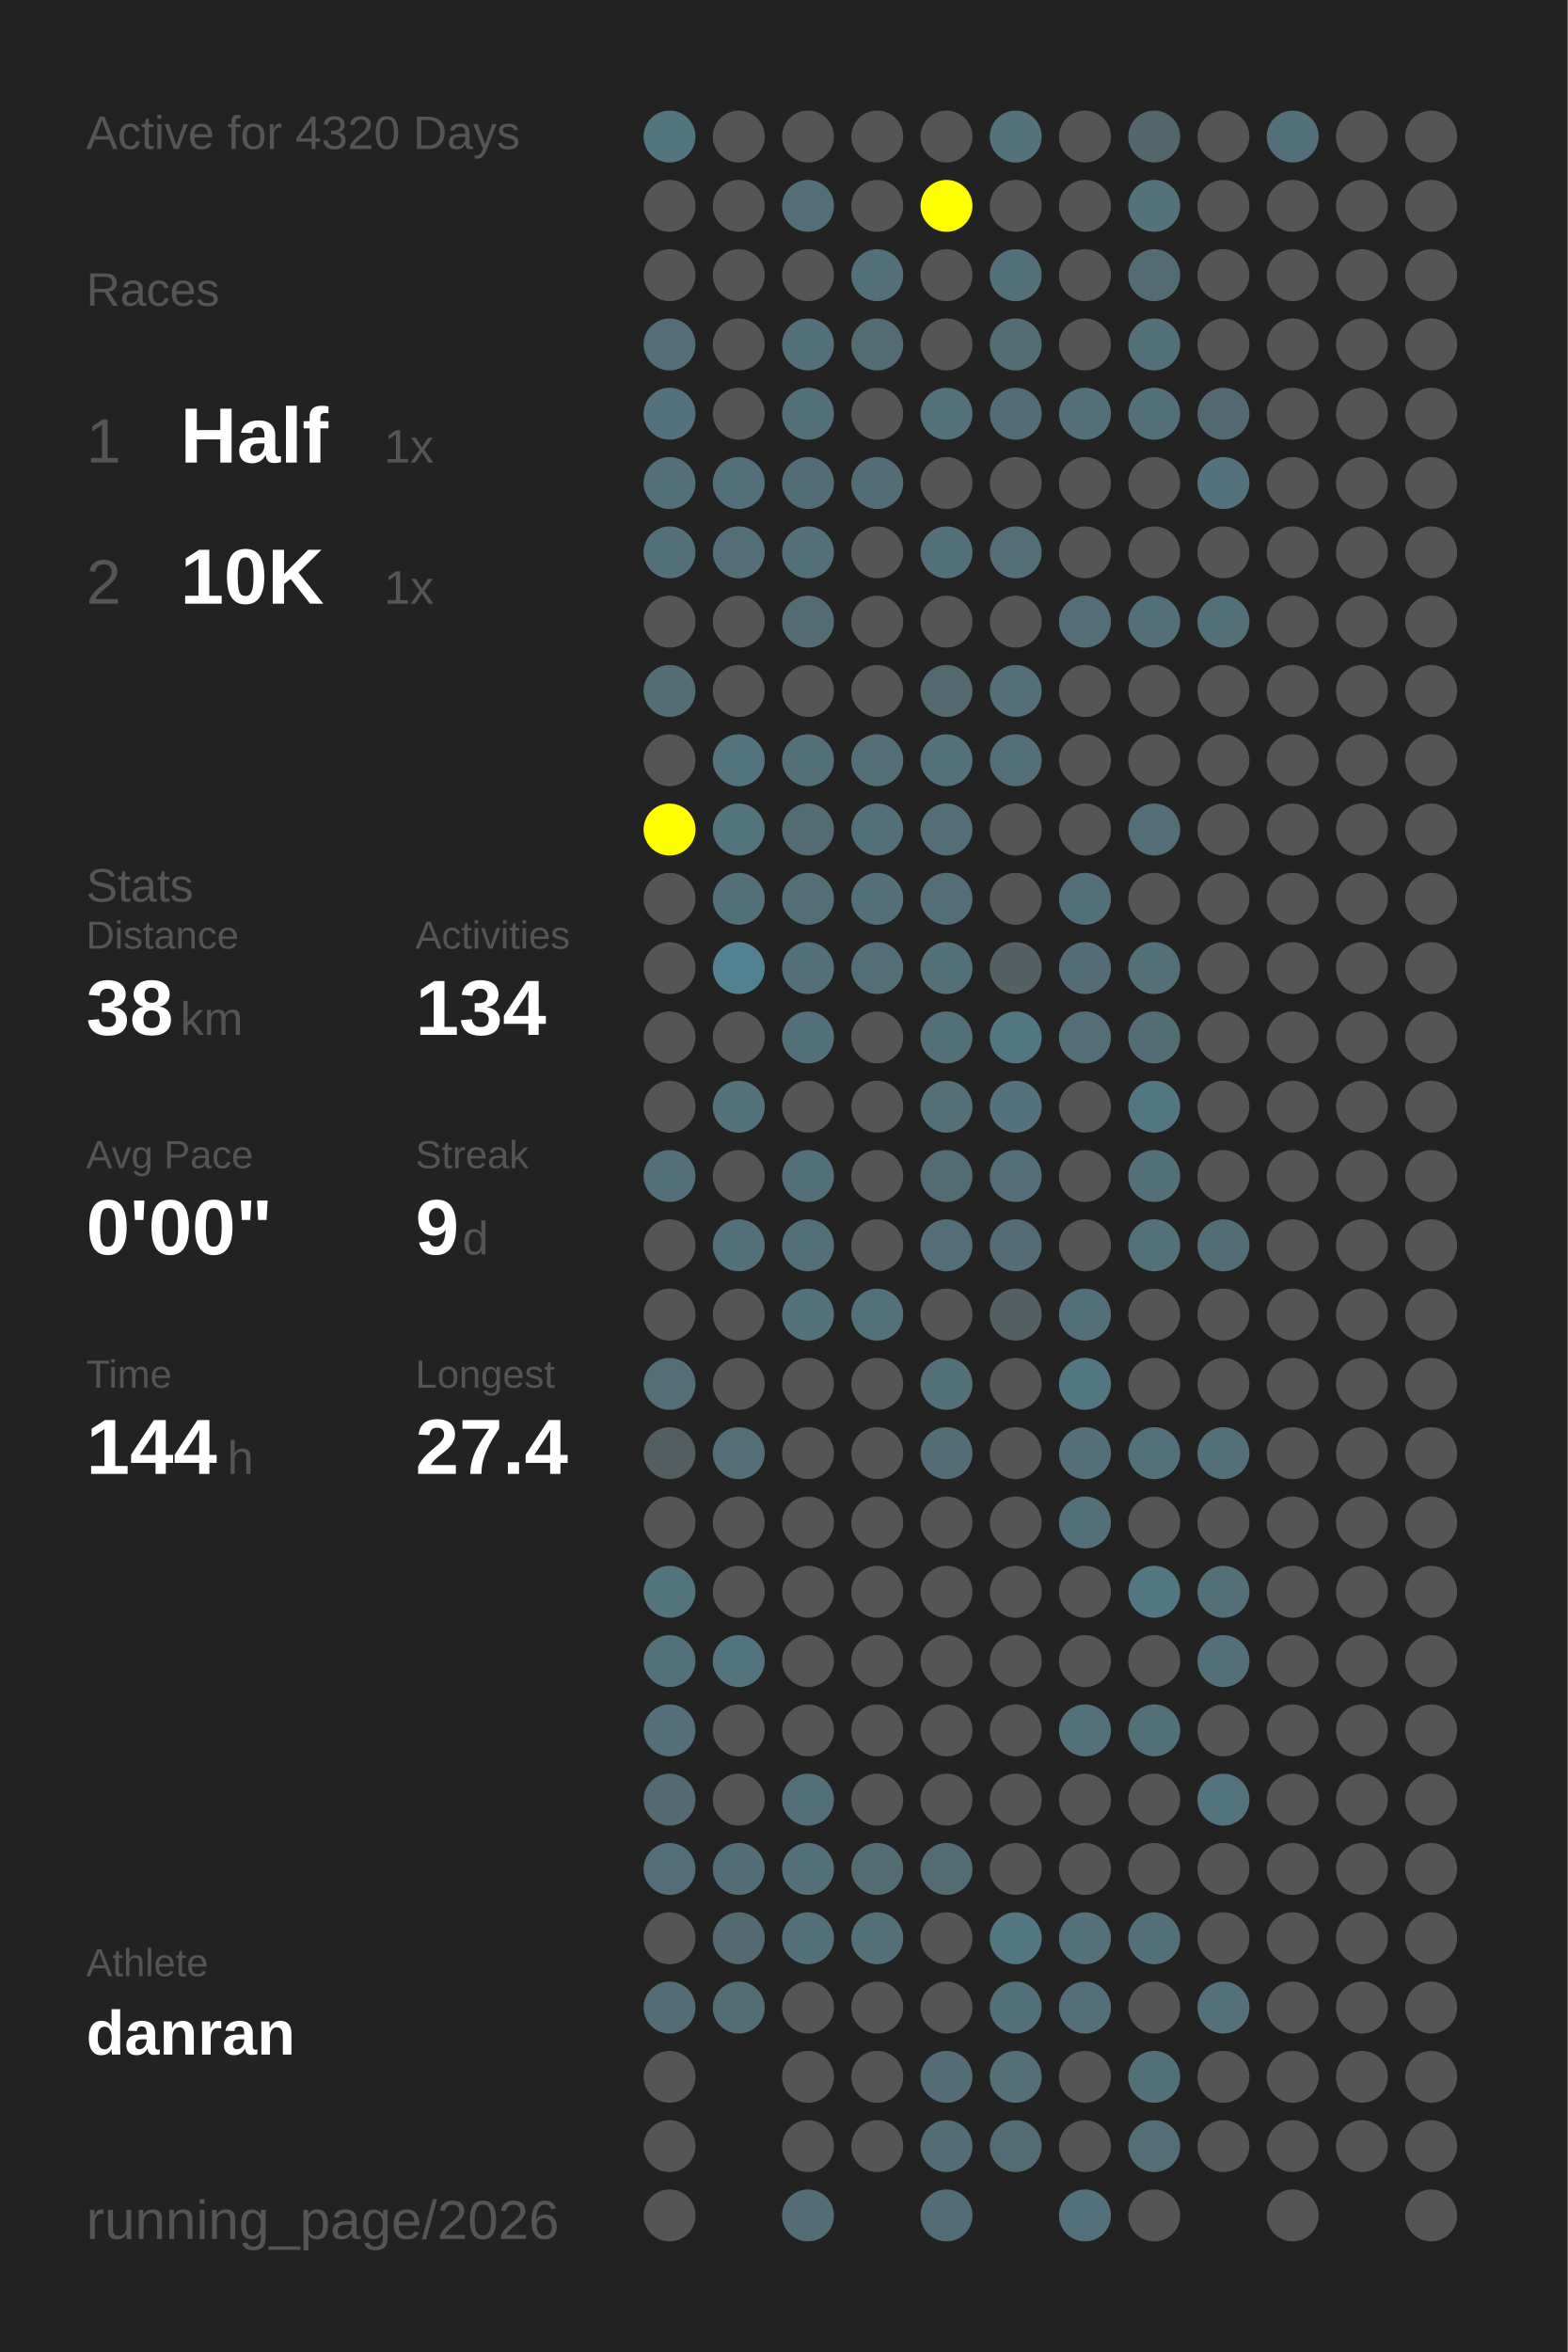
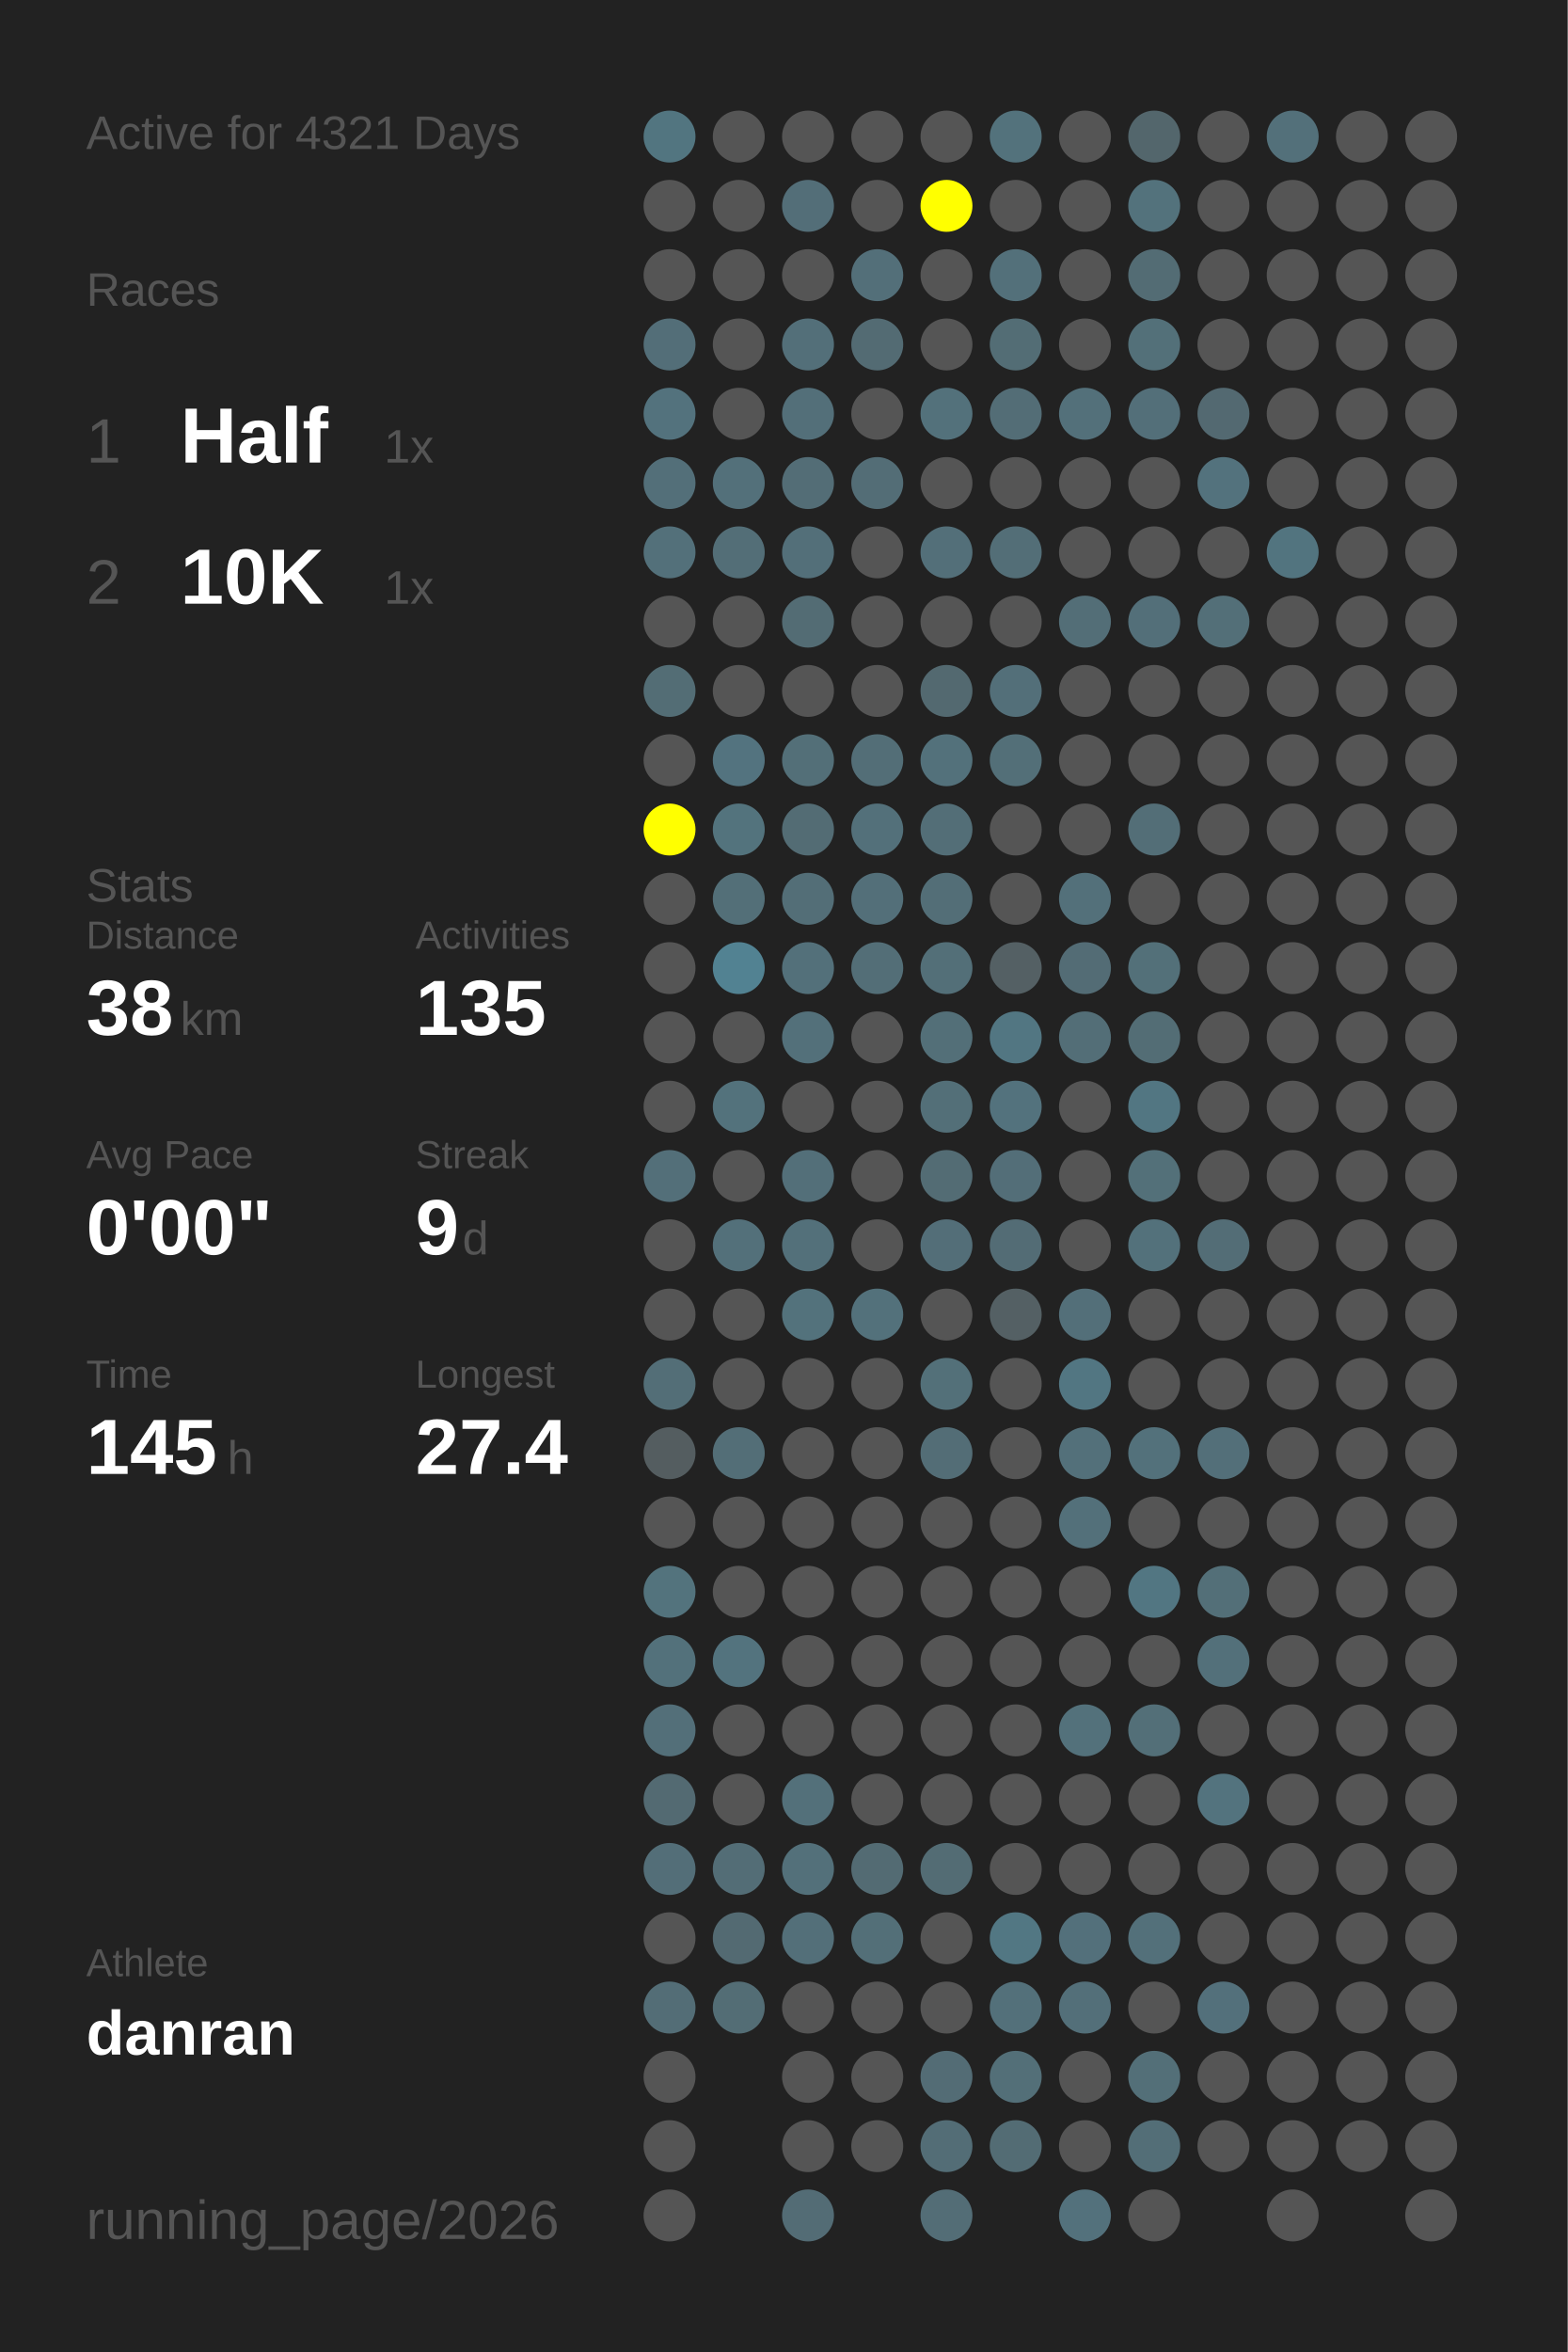
<svg xmlns="http://www.w3.org/2000/svg" baseProfile="full" height="300mm" version="1.1" viewBox="0,0,200,300" width="200mm">
  <defs />
  <rect fill="#222222" height="300" width="200" x="0" y="0" />
-   <text fill="#555555" style="font-size:6px; font-family:Arial;" x="11" y="19">Active for 4320 Days</text>
+   <text fill="#555555" style="font-size:6px; font-family:Arial;" x="11" y="19">Active for 4321 Days</text>
  <text fill="#555555" style="font-size:6px; font-family:Arial;" x="11" y="39">Races</text>
  <text fill="#555555" style="font-size:8px; font-family:Arial;" x="11" y="59">1</text>
  <text fill="#FFFFFF" style="font-size:10px; font-family:Arial; font-weight:bold;" x="23" y="59">Half</text>
  <text fill="#555555" style="font-size:6px; font-family:Arial;" x="49" y="59">1x</text>
  <text fill="#555555" style="font-size:8px; font-family:Arial;" x="11" y="77">2</text>
  <text fill="#FFFFFF" style="font-size:10px; font-family:Arial; font-weight:bold;" x="23" y="77">10K</text>
  <text fill="#555555" style="font-size:6px; font-family:Arial;" x="49" y="77">1x</text>
  <text fill="#555555" style="font-size:6px; font-family:Arial;" x="11" y="115">Stats</text>
  <text fill="#555555" style="font-size:5px; font-family:Arial;" x="11" y="121">Distance</text>
  <text fill="#FFFFFF" style="font-size:10px; font-family:Arial; font-weight:bold;" x="11" y="132">38</text>
  <text fill="#555555" style="font-size:6px; font-family:Arial;" x="23" y="132">km</text>
  <text fill="#555555" style="font-size:5px; font-family:Arial;" x="53" y="121">Activities</text>
-   <text fill="#FFFFFF" style="font-size:10px; font-family:Arial; font-weight:bold;" x="53" y="132">134</text>
+   <text fill="#FFFFFF" style="font-size:10px; font-family:Arial; font-weight:bold;" x="53" y="132">135</text>
  <text fill="#555555" style="font-size:5px; font-family:Arial;" x="11" y="149">Avg Pace</text>
  <text fill="#FFFFFF" style="font-size:10px; font-family:Arial; font-weight:bold;" x="11" y="160">0'00"</text>
  <text fill="#555555" style="font-size:5px; font-family:Arial;" x="53" y="149">Streak</text>
  <text fill="#FFFFFF" style="font-size:10px; font-family:Arial; font-weight:bold;" x="53" y="160">9</text>
  <text fill="#555555" style="font-size:6px; font-family:Arial;" x="59" y="160">d</text>
  <text fill="#555555" style="font-size:5px; font-family:Arial;" x="11" y="177">Time</text>
-   <text fill="#FFFFFF" style="font-size:10px; font-family:Arial; font-weight:bold;" x="11" y="188">144</text>
+   <text fill="#FFFFFF" style="font-size:10px; font-family:Arial; font-weight:bold;" x="11" y="188">145</text>
  <text fill="#555555" style="font-size:6px; font-family:Arial;" x="29" y="188">h</text>
  <text fill="#555555" style="font-size:5px; font-family:Arial;" x="53" y="177">Longest</text>
  <text fill="#FFFFFF" style="font-size:10px; font-family:Arial; font-weight:bold;" x="53" y="188">27.4</text>
  <text fill="#555555" style="font-size:5px; font-family:Arial;" x="11" y="252.065">Athlete</text>
  <text fill="#FFFFFF" style="font-size:8px; font-family:Arial; font-weight:bold;" x="11" y="262.065">danran</text>
  <text fill="#555555" style="font-size:7px; font-family:Arial;" x="11" y="285.581">running_page/2026</text>
  <circle cx="85.417" cy="17.419" fill="#527580" r="3.312" />
  <circle cx="85.417" cy="26.258" fill="#555555" r="3.312" />
  <circle cx="85.417" cy="35.097" fill="#555555" r="3.312" />
  <circle cx="85.417" cy="43.935" fill="#536e78" r="3.312" />
  <circle cx="85.417" cy="52.774" fill="#53727d" r="3.312" />
  <circle cx="85.417" cy="61.613" fill="#536f79" r="3.312" />
  <circle cx="85.417" cy="70.452" fill="#53707a" r="3.312" />
  <circle cx="85.417" cy="79.29" fill="#555555" r="3.312" />
  <circle cx="85.417" cy="88.129" fill="#536d75" r="3.312" />
  <circle cx="85.417" cy="96.968" fill="#555555" r="3.312" />
  <circle cx="85.417" cy="105.806" fill="#FFFF00" r="3.312" />
  <circle cx="85.417" cy="114.645" fill="#555555" r="3.312" />
  <circle cx="85.417" cy="123.484" fill="#555555" r="3.312" />
  <circle cx="85.417" cy="132.323" fill="#555555" r="3.312" />
  <circle cx="85.417" cy="141.161" fill="#555555" r="3.312" />
  <circle cx="85.417" cy="150" fill="#536f79" r="3.312" />
  <circle cx="85.417" cy="158.839" fill="#555555" r="3.312" />
  <circle cx="85.417" cy="167.677" fill="#555555" r="3.312" />
  <circle cx="85.417" cy="176.516" fill="#536e77" r="3.312" />
  <circle cx="85.417" cy="185.355" fill="#545d60" r="3.312" />
  <circle cx="85.417" cy="194.194" fill="#555555" r="3.312" />
  <circle cx="85.417" cy="203.032" fill="#53737d" r="3.312" />
  <circle cx="85.417" cy="211.871" fill="#53717b" r="3.312" />
  <circle cx="85.417" cy="220.71" fill="#536f79" r="3.312" />
  <circle cx="85.417" cy="229.548" fill="#536a72" r="3.312" />
  <circle cx="85.417" cy="238.387" fill="#536e78" r="3.312" />
  <circle cx="85.417" cy="247.226" fill="#555555" r="3.312" />
  <circle cx="85.417" cy="256.065" fill="#536d76" r="3.312" />
  <circle cx="85.417" cy="264.903" fill="#555555" r="3.312" />
  <circle cx="85.417" cy="273.742" fill="#555555" r="3.312" />
  <circle cx="85.417" cy="282.581" fill="#555555" r="3.312" />
  <circle cx="94.25" cy="17.419" fill="#555555" r="3.312" />
  <circle cx="94.25" cy="26.258" fill="#555555" r="3.312" />
  <circle cx="94.25" cy="35.097" fill="#555555" r="3.312" />
  <circle cx="94.25" cy="43.935" fill="#555555" r="3.312" />
  <circle cx="94.25" cy="52.774" fill="#555555" r="3.312" />
  <circle cx="94.25" cy="61.613" fill="#53707a" r="3.312" />
  <circle cx="94.25" cy="70.452" fill="#536e77" r="3.312" />
  <circle cx="94.25" cy="79.29" fill="#555555" r="3.312" />
  <circle cx="94.25" cy="88.129" fill="#555555" r="3.312" />
  <circle cx="94.25" cy="96.968" fill="#53737f" r="3.312" />
  <circle cx="94.25" cy="105.806" fill="#53737d" r="3.312" />
  <circle cx="94.25" cy="114.645" fill="#536f78" r="3.312" />
  <circle cx="94.25" cy="123.484" fill="#528292" r="3.312" />
  <circle cx="94.25" cy="132.323" fill="#555555" r="3.312" />
  <circle cx="94.25" cy="141.161" fill="#53727c" r="3.312" />
  <circle cx="94.25" cy="150" fill="#555555" r="3.312" />
  <circle cx="94.25" cy="158.839" fill="#53707a" r="3.312" />
  <circle cx="94.25" cy="167.677" fill="#555555" r="3.312" />
  <circle cx="94.25" cy="176.516" fill="#555555" r="3.312" />
  <circle cx="94.25" cy="185.355" fill="#536e77" r="3.312" />
  <circle cx="94.25" cy="194.194" fill="#555555" r="3.312" />
  <circle cx="94.25" cy="203.032" fill="#555555" r="3.312" />
  <circle cx="94.25" cy="211.871" fill="#53737e" r="3.312" />
  <circle cx="94.25" cy="220.71" fill="#555555" r="3.312" />
  <circle cx="94.25" cy="229.548" fill="#555555" r="3.312" />
  <circle cx="94.25" cy="238.387" fill="#536d76" r="3.312" />
  <circle cx="94.25" cy="247.226" fill="#536a72" r="3.312" />
  <circle cx="94.25" cy="256.065" fill="#536d75" r="3.312" />
  <circle cx="103.083" cy="17.419" fill="#555555" r="3.312" />
  <circle cx="103.083" cy="26.258" fill="#536e78" r="3.312" />
  <circle cx="103.083" cy="35.097" fill="#555555" r="3.312" />
  <circle cx="103.083" cy="43.935" fill="#536f79" r="3.312" />
  <circle cx="103.083" cy="52.774" fill="#536f79" r="3.312" />
  <circle cx="103.083" cy="61.613" fill="#536d76" r="3.312" />
  <circle cx="103.083" cy="70.452" fill="#536f79" r="3.312" />
  <circle cx="103.083" cy="79.29" fill="#536c74" r="3.312" />
  <circle cx="103.083" cy="88.129" fill="#555555" r="3.312" />
  <circle cx="103.083" cy="96.968" fill="#536f78" r="3.312" />
  <circle cx="103.083" cy="105.806" fill="#536c74" r="3.312" />
  <circle cx="103.083" cy="114.645" fill="#536e77" r="3.312" />
  <circle cx="103.083" cy="123.484" fill="#53707a" r="3.312" />
  <circle cx="103.083" cy="132.323" fill="#53707a" r="3.312" />
  <circle cx="103.083" cy="141.161" fill="#555555" r="3.312" />
  <circle cx="103.083" cy="150" fill="#536f79" r="3.312" />
  <circle cx="103.083" cy="158.839" fill="#53707a" r="3.312" />
  <circle cx="103.083" cy="167.677" fill="#53727c" r="3.312" />
  <circle cx="103.083" cy="176.516" fill="#555555" r="3.312" />
  <circle cx="103.083" cy="185.355" fill="#555555" r="3.312" />
  <circle cx="103.083" cy="194.194" fill="#555555" r="3.312" />
  <circle cx="103.083" cy="203.032" fill="#555555" r="3.312" />
  <circle cx="103.083" cy="211.871" fill="#555555" r="3.312" />
  <circle cx="103.083" cy="220.71" fill="#555555" r="3.312" />
  <circle cx="103.083" cy="229.548" fill="#53707a" r="3.312" />
  <circle cx="103.083" cy="238.387" fill="#53707a" r="3.312" />
  <circle cx="103.083" cy="247.226" fill="#536f79" r="3.312" />
  <circle cx="103.083" cy="256.065" fill="#555555" r="3.312" />
  <circle cx="103.083" cy="264.903" fill="#555555" r="3.312" />
  <circle cx="103.083" cy="273.742" fill="#555555" r="3.312" />
  <circle cx="103.083" cy="282.581" fill="#536c75" r="3.312" />
  <circle cx="111.917" cy="17.419" fill="#555555" r="3.312" />
  <circle cx="111.917" cy="26.258" fill="#555555" r="3.312" />
  <circle cx="111.917" cy="35.097" fill="#536f79" r="3.312" />
  <circle cx="111.917" cy="43.935" fill="#536b73" r="3.312" />
  <circle cx="111.917" cy="52.774" fill="#555555" r="3.312" />
  <circle cx="111.917" cy="61.613" fill="#536d76" r="3.312" />
  <circle cx="111.917" cy="70.452" fill="#555555" r="3.312" />
  <circle cx="111.917" cy="79.29" fill="#555555" r="3.312" />
  <circle cx="111.917" cy="88.129" fill="#555555" r="3.312" />
  <circle cx="111.917" cy="96.968" fill="#536e77" r="3.312" />
  <circle cx="111.917" cy="105.806" fill="#53707a" r="3.312" />
  <circle cx="111.917" cy="114.645" fill="#536f79" r="3.312" />
  <circle cx="111.917" cy="123.484" fill="#536e77" r="3.312" />
  <circle cx="111.917" cy="132.323" fill="#555555" r="3.312" />
  <circle cx="111.917" cy="141.161" fill="#555555" r="3.312" />
  <circle cx="111.917" cy="150" fill="#555555" r="3.312" />
  <circle cx="111.917" cy="158.839" fill="#555555" r="3.312" />
  <circle cx="111.917" cy="167.677" fill="#53717b" r="3.312" />
  <circle cx="111.917" cy="176.516" fill="#555555" r="3.312" />
  <circle cx="111.917" cy="185.355" fill="#555555" r="3.312" />
  <circle cx="111.917" cy="194.194" fill="#555555" r="3.312" />
  <circle cx="111.917" cy="203.032" fill="#555555" r="3.312" />
  <circle cx="111.917" cy="211.871" fill="#555555" r="3.312" />
  <circle cx="111.917" cy="220.71" fill="#555555" r="3.312" />
  <circle cx="111.917" cy="229.548" fill="#555555" r="3.312" />
  <circle cx="111.917" cy="238.387" fill="#536b73" r="3.312" />
  <circle cx="111.917" cy="247.226" fill="#536f78" r="3.312" />
  <circle cx="111.917" cy="256.065" fill="#555555" r="3.312" />
  <circle cx="111.917" cy="264.903" fill="#555555" r="3.312" />
  <circle cx="111.917" cy="273.742" fill="#555555" r="3.312" />
  <circle cx="120.75" cy="17.419" fill="#555555" r="3.312" />
  <circle cx="120.75" cy="26.258" fill="#FFFF00" r="3.312" />
  <circle cx="120.75" cy="35.097" fill="#555555" r="3.312" />
  <circle cx="120.75" cy="43.935" fill="#555555" r="3.312" />
  <circle cx="120.75" cy="52.774" fill="#53717b" r="3.312" />
  <circle cx="120.75" cy="61.613" fill="#555555" r="3.312" />
  <circle cx="120.75" cy="70.452" fill="#536f79" r="3.312" />
  <circle cx="120.75" cy="79.29" fill="#555555" r="3.312" />
  <circle cx="120.75" cy="88.129" fill="#536970" r="3.312" />
  <circle cx="120.75" cy="96.968" fill="#53717b" r="3.312" />
  <circle cx="120.75" cy="105.806" fill="#536e77" r="3.312" />
  <circle cx="120.75" cy="114.645" fill="#536e77" r="3.312" />
  <circle cx="120.75" cy="123.484" fill="#536f78" r="3.312" />
  <circle cx="120.75" cy="132.323" fill="#536f78" r="3.312" />
  <circle cx="120.75" cy="141.161" fill="#536f78" r="3.312" />
  <circle cx="120.75" cy="150" fill="#536c74" r="3.312" />
  <circle cx="120.75" cy="158.839" fill="#536e78" r="3.312" />
  <circle cx="120.75" cy="167.677" fill="#555555" r="3.312" />
  <circle cx="120.75" cy="176.516" fill="#537079" r="3.312" />
  <circle cx="120.75" cy="185.355" fill="#536d76" r="3.312" />
  <circle cx="120.75" cy="194.194" fill="#555555" r="3.312" />
  <circle cx="120.75" cy="203.032" fill="#555555" r="3.312" />
  <circle cx="120.75" cy="211.871" fill="#555555" r="3.312" />
  <circle cx="120.75" cy="220.71" fill="#555555" r="3.312" />
  <circle cx="120.75" cy="229.548" fill="#555555" r="3.312" />
  <circle cx="120.75" cy="238.387" fill="#536c74" r="3.312" />
  <circle cx="120.75" cy="247.226" fill="#555555" r="3.312" />
  <circle cx="120.75" cy="256.065" fill="#555555" r="3.312" />
  <circle cx="120.75" cy="264.903" fill="#536c75" r="3.312" />
  <circle cx="120.75" cy="273.742" fill="#536d76" r="3.312" />
  <circle cx="120.75" cy="282.581" fill="#536d76" r="3.312" />
  <circle cx="129.583" cy="17.419" fill="#53727c" r="3.312" />
  <circle cx="129.583" cy="26.258" fill="#555555" r="3.312" />
  <circle cx="129.583" cy="35.097" fill="#53707a" r="3.312" />
  <circle cx="129.583" cy="43.935" fill="#536d75" r="3.312" />
  <circle cx="129.583" cy="52.774" fill="#536d76" r="3.312" />
  <circle cx="129.583" cy="61.613" fill="#555555" r="3.312" />
  <circle cx="129.583" cy="70.452" fill="#536e77" r="3.312" />
  <circle cx="129.583" cy="79.29" fill="#555555" r="3.312" />
  <circle cx="129.583" cy="88.129" fill="#536f79" r="3.312" />
  <circle cx="129.583" cy="96.968" fill="#536f78" r="3.312" />
  <circle cx="129.583" cy="105.806" fill="#555555" r="3.312" />
  <circle cx="129.583" cy="114.645" fill="#555555" r="3.312" />
  <circle cx="129.583" cy="123.484" fill="#546064" r="3.312" />
  <circle cx="129.583" cy="132.323" fill="#527682" r="3.312" />
  <circle cx="129.583" cy="141.161" fill="#53727d" r="3.312" />
  <circle cx="129.583" cy="150" fill="#536e78" r="3.312" />
  <circle cx="129.583" cy="158.839" fill="#536c75" r="3.312" />
  <circle cx="129.583" cy="167.677" fill="#546064" r="3.312" />
  <circle cx="129.583" cy="176.516" fill="#555555" r="3.312" />
  <circle cx="129.583" cy="185.355" fill="#555555" r="3.312" />
  <circle cx="129.583" cy="194.194" fill="#555555" r="3.312" />
  <circle cx="129.583" cy="203.032" fill="#555555" r="3.312" />
  <circle cx="129.583" cy="211.871" fill="#555555" r="3.312" />
  <circle cx="129.583" cy="220.71" fill="#555555" r="3.312" />
  <circle cx="129.583" cy="229.548" fill="#555555" r="3.312" />
  <circle cx="129.583" cy="238.387" fill="#555555" r="3.312" />
  <circle cx="129.583" cy="247.226" fill="#527783" r="3.312" />
  <circle cx="129.583" cy="256.065" fill="#53707a" r="3.312" />
  <circle cx="129.583" cy="264.903" fill="#536f78" r="3.312" />
  <circle cx="129.583" cy="273.742" fill="#536c74" r="3.312" />
  <circle cx="138.417" cy="17.419" fill="#555555" r="3.312" />
  <circle cx="138.417" cy="26.258" fill="#555555" r="3.312" />
  <circle cx="138.417" cy="35.097" fill="#555555" r="3.312" />
  <circle cx="138.417" cy="43.935" fill="#555555" r="3.312" />
  <circle cx="138.417" cy="52.774" fill="#53707a" r="3.312" />
  <circle cx="138.417" cy="61.613" fill="#555555" r="3.312" />
  <circle cx="138.417" cy="70.452" fill="#555555" r="3.312" />
  <circle cx="138.417" cy="79.29" fill="#536e77" r="3.312" />
  <circle cx="138.417" cy="88.129" fill="#555555" r="3.312" />
  <circle cx="138.417" cy="96.968" fill="#555555" r="3.312" />
  <circle cx="138.417" cy="105.806" fill="#555555" r="3.312" />
  <circle cx="138.417" cy="114.645" fill="#53707a" r="3.312" />
  <circle cx="138.417" cy="123.484" fill="#536c75" r="3.312" />
  <circle cx="138.417" cy="132.323" fill="#536e77" r="3.312" />
  <circle cx="138.417" cy="141.161" fill="#555555" r="3.312" />
  <circle cx="138.417" cy="150" fill="#555555" r="3.312" />
  <circle cx="138.417" cy="158.839" fill="#555555" r="3.312" />
  <circle cx="138.417" cy="167.677" fill="#536f79" r="3.312" />
  <circle cx="138.417" cy="176.516" fill="#527682" r="3.312" />
  <circle cx="138.417" cy="185.355" fill="#53707a" r="3.312" />
  <circle cx="138.417" cy="194.194" fill="#53707a" r="3.312" />
  <circle cx="138.417" cy="203.032" fill="#555555" r="3.312" />
  <circle cx="138.417" cy="211.871" fill="#555555" r="3.312" />
  <circle cx="138.417" cy="220.71" fill="#53717b" r="3.312" />
  <circle cx="138.417" cy="229.548" fill="#555555" r="3.312" />
  <circle cx="138.417" cy="238.387" fill="#555555" r="3.312" />
  <circle cx="138.417" cy="247.226" fill="#53707b" r="3.312" />
  <circle cx="138.417" cy="256.065" fill="#536f79" r="3.312" />
  <circle cx="138.417" cy="264.903" fill="#555555" r="3.312" />
  <circle cx="138.417" cy="273.742" fill="#555555" r="3.312" />
  <circle cx="138.417" cy="282.581" fill="#53717c" r="3.312" />
  <circle cx="147.25" cy="17.419" fill="#53666c" r="3.312" />
  <circle cx="147.25" cy="26.258" fill="#53727c" r="3.312" />
  <circle cx="147.25" cy="35.097" fill="#536c74" r="3.312" />
  <circle cx="147.25" cy="43.935" fill="#537079" r="3.312" />
  <circle cx="147.25" cy="52.774" fill="#536f79" r="3.312" />
  <circle cx="147.25" cy="61.613" fill="#555555" r="3.312" />
  <circle cx="147.25" cy="70.452" fill="#555555" r="3.312" />
  <circle cx="147.25" cy="79.29" fill="#536f79" r="3.312" />
  <circle cx="147.25" cy="88.129" fill="#555555" r="3.312" />
  <circle cx="147.25" cy="96.968" fill="#555555" r="3.312" />
  <circle cx="147.25" cy="105.806" fill="#536e77" r="3.312" />
  <circle cx="147.25" cy="114.645" fill="#555555" r="3.312" />
  <circle cx="147.25" cy="123.484" fill="#537079" r="3.312" />
  <circle cx="147.25" cy="132.323" fill="#536d75" r="3.312" />
  <circle cx="147.25" cy="141.161" fill="#527682" r="3.312" />
  <circle cx="147.25" cy="150" fill="#537079" r="3.312" />
  <circle cx="147.25" cy="158.839" fill="#53717b" r="3.312" />
  <circle cx="147.25" cy="167.677" fill="#555555" r="3.312" />
  <circle cx="147.25" cy="176.516" fill="#555555" r="3.312" />
  <circle cx="147.25" cy="185.355" fill="#53717b" r="3.312" />
  <circle cx="147.25" cy="194.194" fill="#555555" r="3.312" />
  <circle cx="147.25" cy="203.032" fill="#527682" r="3.312" />
  <circle cx="147.25" cy="211.871" fill="#555555" r="3.312" />
  <circle cx="147.25" cy="220.71" fill="#536f78" r="3.312" />
  <circle cx="147.25" cy="229.548" fill="#555555" r="3.312" />
  <circle cx="147.25" cy="238.387" fill="#555555" r="3.312" />
  <circle cx="147.25" cy="247.226" fill="#53707a" r="3.312" />
  <circle cx="147.25" cy="256.065" fill="#555555" r="3.312" />
  <circle cx="147.25" cy="264.903" fill="#536f78" r="3.312" />
  <circle cx="147.25" cy="273.742" fill="#536e77" r="3.312" />
  <circle cx="147.25" cy="282.581" fill="#555555" r="3.312" />
  <circle cx="156.083" cy="17.419" fill="#555555" r="3.312" />
  <circle cx="156.083" cy="26.258" fill="#555555" r="3.312" />
  <circle cx="156.083" cy="35.097" fill="#555555" r="3.312" />
  <circle cx="156.083" cy="43.935" fill="#555555" r="3.312" />
  <circle cx="156.083" cy="52.774" fill="#536971" r="3.312" />
  <circle cx="156.083" cy="61.613" fill="#53727d" r="3.312" />
  <circle cx="156.083" cy="70.452" fill="#555555" r="3.312" />
  <circle cx="156.083" cy="79.29" fill="#536f78" r="3.312" />
  <circle cx="156.083" cy="88.129" fill="#555555" r="3.312" />
  <circle cx="156.083" cy="96.968" fill="#555555" r="3.312" />
  <circle cx="156.083" cy="105.806" fill="#555555" r="3.312" />
  <circle cx="156.083" cy="114.645" fill="#555555" r="3.312" />
  <circle cx="156.083" cy="123.484" fill="#555555" r="3.312" />
  <circle cx="156.083" cy="132.323" fill="#555555" r="3.312" />
  <circle cx="156.083" cy="141.161" fill="#555555" r="3.312" />
  <circle cx="156.083" cy="150" fill="#555555" r="3.312" />
  <circle cx="156.083" cy="158.839" fill="#536d76" r="3.312" />
  <circle cx="156.083" cy="167.677" fill="#555555" r="3.312" />
  <circle cx="156.083" cy="176.516" fill="#555555" r="3.312" />
  <circle cx="156.083" cy="185.355" fill="#536f79" r="3.312" />
  <circle cx="156.083" cy="194.194" fill="#555555" r="3.312" />
  <circle cx="156.083" cy="203.032" fill="#536f78" r="3.312" />
  <circle cx="156.083" cy="211.871" fill="#53707a" r="3.312" />
  <circle cx="156.083" cy="220.71" fill="#555555" r="3.312" />
  <circle cx="156.083" cy="229.548" fill="#53737e" r="3.312" />
  <circle cx="156.083" cy="238.387" fill="#555555" r="3.312" />
  <circle cx="156.083" cy="247.226" fill="#555555" r="3.312" />
  <circle cx="156.083" cy="256.065" fill="#53707b" r="3.312" />
  <circle cx="156.083" cy="264.903" fill="#555555" r="3.312" />
  <circle cx="156.083" cy="273.742" fill="#555555" r="3.312" />
  <circle cx="164.917" cy="17.419" fill="#53707a" r="3.312" />
  <circle cx="164.917" cy="26.258" fill="#555555" r="3.312" />
  <circle cx="164.917" cy="35.097" fill="#555555" r="3.312" />
  <circle cx="164.917" cy="43.935" fill="#555555" r="3.312" />
  <circle cx="164.917" cy="52.774" fill="#555555" r="3.312" />
  <circle cx="164.917" cy="61.613" fill="#555555" r="3.312" />
-   <circle cx="164.917" cy="70.452" fill="#555555" r="3.312" />
+   <circle cx="164.917" cy="70.452" fill="#52747f" r="3.312" />
  <circle cx="164.917" cy="79.29" fill="#555555" r="3.312" />
  <circle cx="164.917" cy="88.129" fill="#555555" r="3.312" />
  <circle cx="164.917" cy="96.968" fill="#555555" r="3.312" />
  <circle cx="164.917" cy="105.806" fill="#555555" r="3.312" />
  <circle cx="164.917" cy="114.645" fill="#555555" r="3.312" />
  <circle cx="164.917" cy="123.484" fill="#555555" r="3.312" />
  <circle cx="164.917" cy="132.323" fill="#555555" r="3.312" />
  <circle cx="164.917" cy="141.161" fill="#555555" r="3.312" />
  <circle cx="164.917" cy="150" fill="#555555" r="3.312" />
  <circle cx="164.917" cy="158.839" fill="#555555" r="3.312" />
  <circle cx="164.917" cy="167.677" fill="#555555" r="3.312" />
  <circle cx="164.917" cy="176.516" fill="#555555" r="3.312" />
  <circle cx="164.917" cy="185.355" fill="#555555" r="3.312" />
  <circle cx="164.917" cy="194.194" fill="#555555" r="3.312" />
  <circle cx="164.917" cy="203.032" fill="#555555" r="3.312" />
  <circle cx="164.917" cy="211.871" fill="#555555" r="3.312" />
  <circle cx="164.917" cy="220.71" fill="#555555" r="3.312" />
  <circle cx="164.917" cy="229.548" fill="#555555" r="3.312" />
  <circle cx="164.917" cy="238.387" fill="#555555" r="3.312" />
  <circle cx="164.917" cy="247.226" fill="#555555" r="3.312" />
  <circle cx="164.917" cy="256.065" fill="#555555" r="3.312" />
  <circle cx="164.917" cy="264.903" fill="#555555" r="3.312" />
  <circle cx="164.917" cy="273.742" fill="#555555" r="3.312" />
  <circle cx="164.917" cy="282.581" fill="#555555" r="3.312" />
  <circle cx="173.75" cy="17.419" fill="#555555" r="3.312" />
  <circle cx="173.75" cy="26.258" fill="#555555" r="3.312" />
  <circle cx="173.75" cy="35.097" fill="#555555" r="3.312" />
  <circle cx="173.75" cy="43.935" fill="#555555" r="3.312" />
  <circle cx="173.75" cy="52.774" fill="#555555" r="3.312" />
  <circle cx="173.75" cy="61.613" fill="#555555" r="3.312" />
  <circle cx="173.75" cy="70.452" fill="#555555" r="3.312" />
  <circle cx="173.75" cy="79.29" fill="#555555" r="3.312" />
  <circle cx="173.75" cy="88.129" fill="#555555" r="3.312" />
  <circle cx="173.75" cy="96.968" fill="#555555" r="3.312" />
  <circle cx="173.75" cy="105.806" fill="#555555" r="3.312" />
  <circle cx="173.75" cy="114.645" fill="#555555" r="3.312" />
  <circle cx="173.75" cy="123.484" fill="#555555" r="3.312" />
  <circle cx="173.75" cy="132.323" fill="#555555" r="3.312" />
  <circle cx="173.75" cy="141.161" fill="#555555" r="3.312" />
  <circle cx="173.75" cy="150" fill="#555555" r="3.312" />
  <circle cx="173.75" cy="158.839" fill="#555555" r="3.312" />
  <circle cx="173.75" cy="167.677" fill="#555555" r="3.312" />
  <circle cx="173.75" cy="176.516" fill="#555555" r="3.312" />
  <circle cx="173.75" cy="185.355" fill="#555555" r="3.312" />
  <circle cx="173.75" cy="194.194" fill="#555555" r="3.312" />
  <circle cx="173.75" cy="203.032" fill="#555555" r="3.312" />
  <circle cx="173.75" cy="211.871" fill="#555555" r="3.312" />
  <circle cx="173.75" cy="220.71" fill="#555555" r="3.312" />
  <circle cx="173.75" cy="229.548" fill="#555555" r="3.312" />
  <circle cx="173.75" cy="238.387" fill="#555555" r="3.312" />
  <circle cx="173.75" cy="247.226" fill="#555555" r="3.312" />
  <circle cx="173.75" cy="256.065" fill="#555555" r="3.312" />
  <circle cx="173.75" cy="264.903" fill="#555555" r="3.312" />
  <circle cx="173.75" cy="273.742" fill="#555555" r="3.312" />
  <circle cx="182.583" cy="17.419" fill="#555555" r="3.312" />
  <circle cx="182.583" cy="26.258" fill="#555555" r="3.312" />
  <circle cx="182.583" cy="35.097" fill="#555555" r="3.312" />
  <circle cx="182.583" cy="43.935" fill="#555555" r="3.312" />
  <circle cx="182.583" cy="52.774" fill="#555555" r="3.312" />
  <circle cx="182.583" cy="61.613" fill="#555555" r="3.312" />
  <circle cx="182.583" cy="70.452" fill="#555555" r="3.312" />
  <circle cx="182.583" cy="79.29" fill="#555555" r="3.312" />
  <circle cx="182.583" cy="88.129" fill="#555555" r="3.312" />
  <circle cx="182.583" cy="96.968" fill="#555555" r="3.312" />
  <circle cx="182.583" cy="105.806" fill="#555555" r="3.312" />
  <circle cx="182.583" cy="114.645" fill="#555555" r="3.312" />
  <circle cx="182.583" cy="123.484" fill="#555555" r="3.312" />
  <circle cx="182.583" cy="132.323" fill="#555555" r="3.312" />
  <circle cx="182.583" cy="141.161" fill="#555555" r="3.312" />
  <circle cx="182.583" cy="150" fill="#555555" r="3.312" />
  <circle cx="182.583" cy="158.839" fill="#555555" r="3.312" />
  <circle cx="182.583" cy="167.677" fill="#555555" r="3.312" />
  <circle cx="182.583" cy="176.516" fill="#555555" r="3.312" />
  <circle cx="182.583" cy="185.355" fill="#555555" r="3.312" />
  <circle cx="182.583" cy="194.194" fill="#555555" r="3.312" />
  <circle cx="182.583" cy="203.032" fill="#555555" r="3.312" />
  <circle cx="182.583" cy="211.871" fill="#555555" r="3.312" />
  <circle cx="182.583" cy="220.71" fill="#555555" r="3.312" />
  <circle cx="182.583" cy="229.548" fill="#555555" r="3.312" />
  <circle cx="182.583" cy="238.387" fill="#555555" r="3.312" />
  <circle cx="182.583" cy="247.226" fill="#555555" r="3.312" />
  <circle cx="182.583" cy="256.065" fill="#555555" r="3.312" />
  <circle cx="182.583" cy="264.903" fill="#555555" r="3.312" />
  <circle cx="182.583" cy="273.742" fill="#555555" r="3.312" />
  <circle cx="182.583" cy="282.581" fill="#555555" r="3.312" />
</svg>
